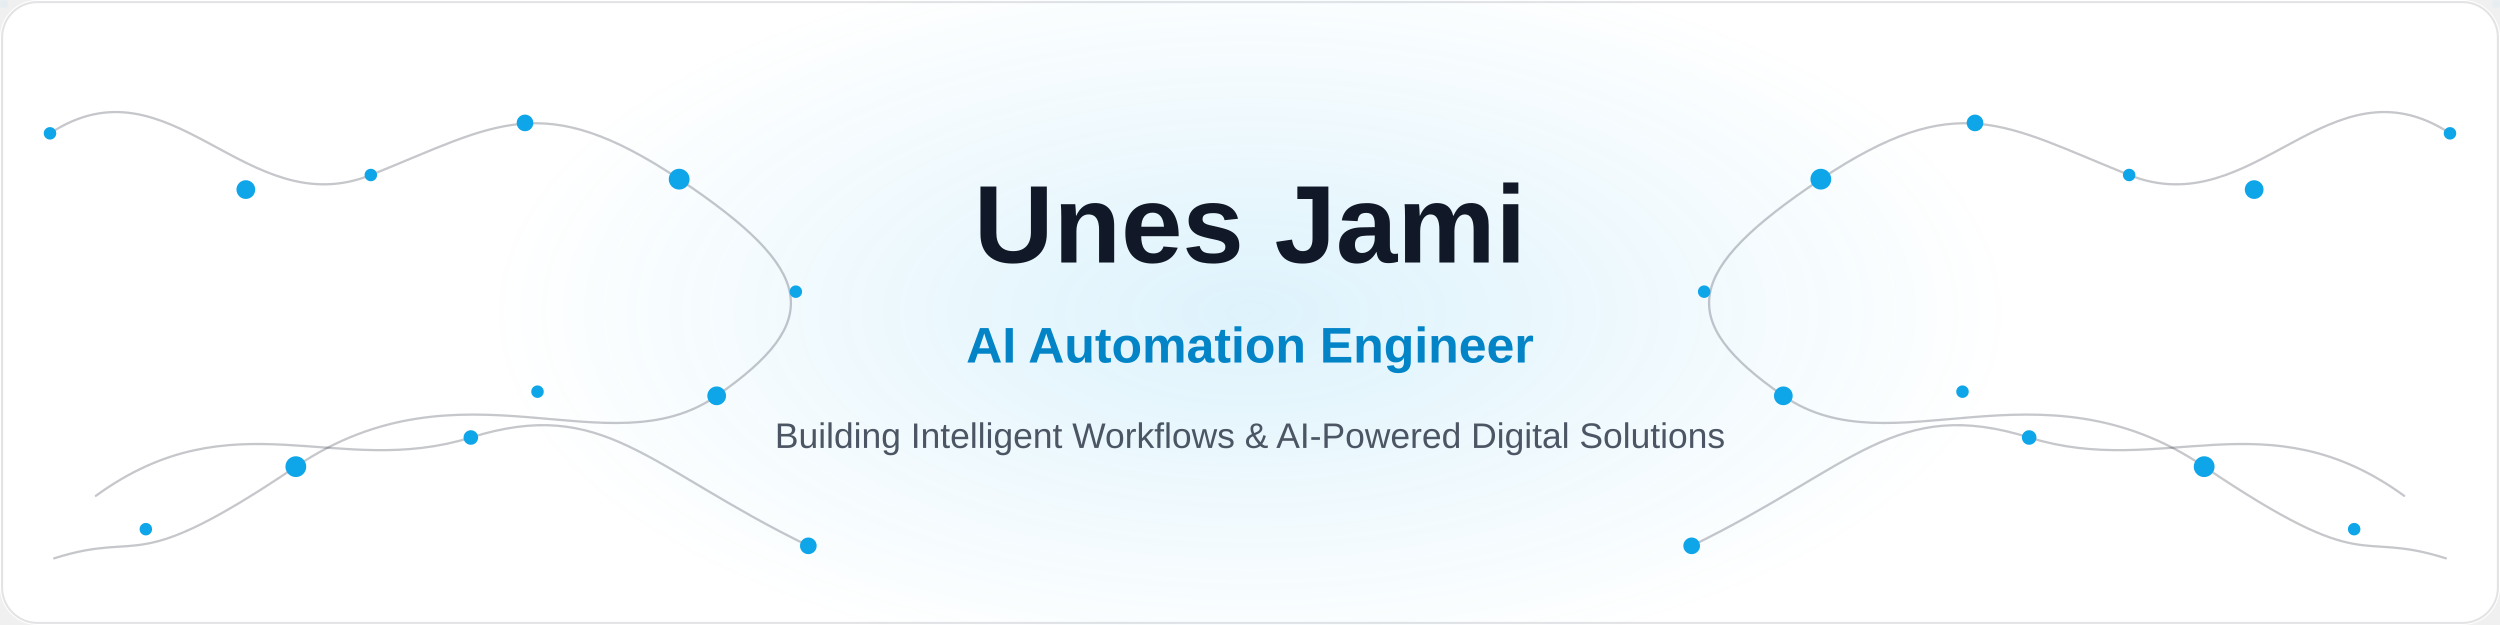
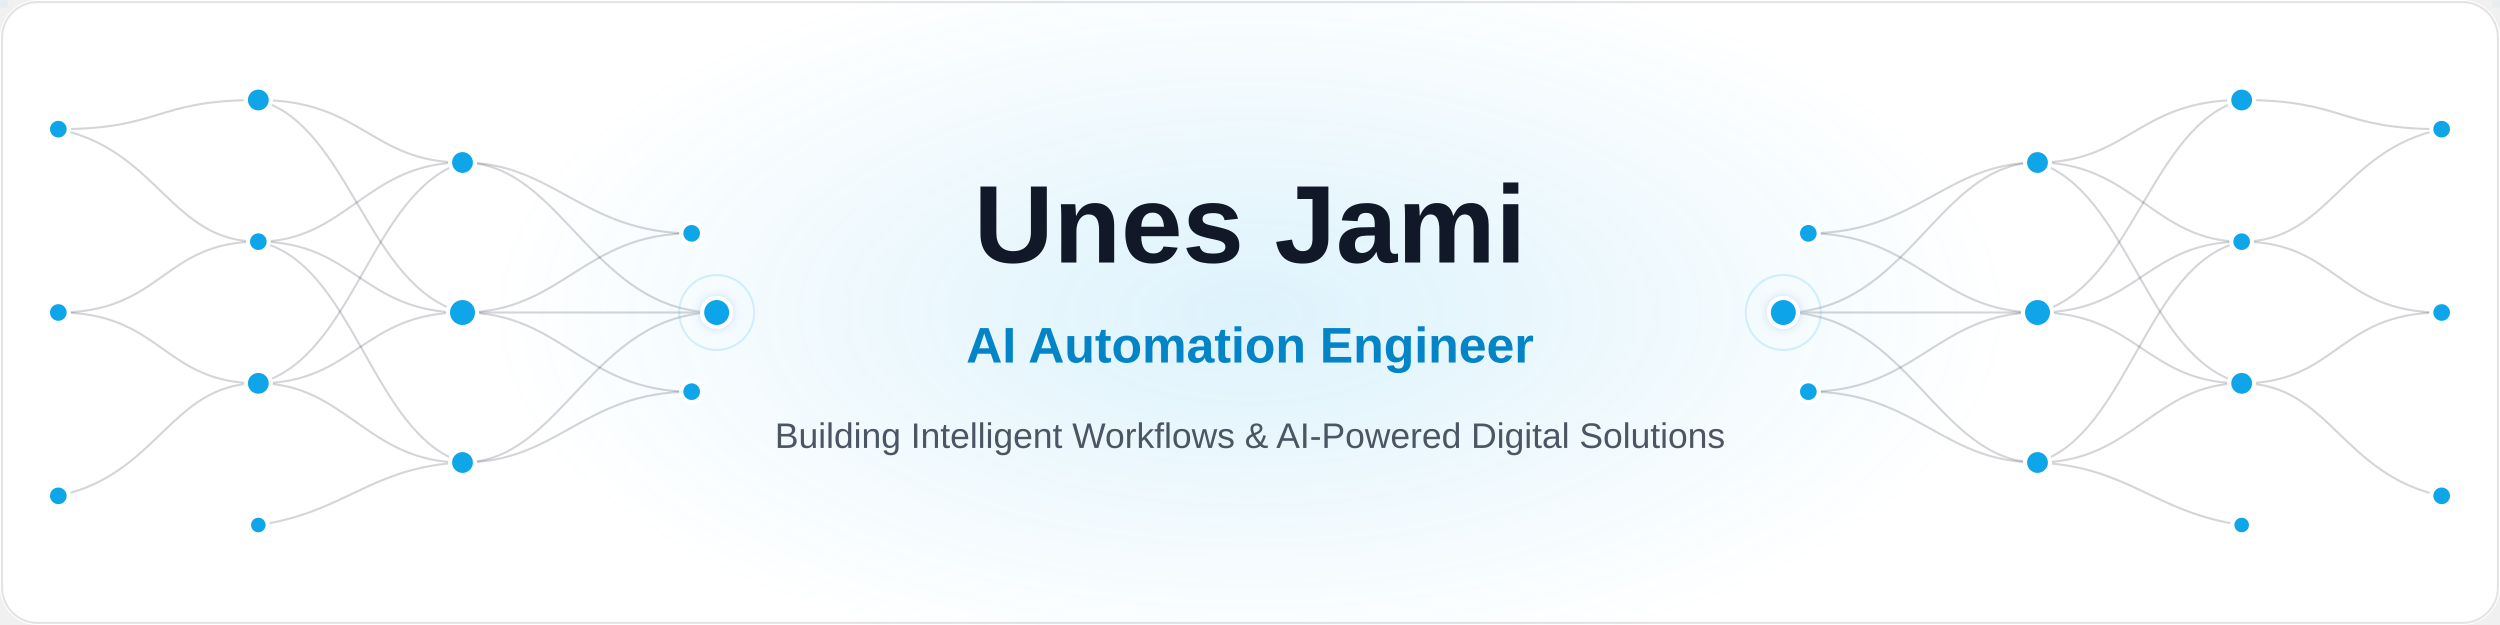
<svg xmlns="http://www.w3.org/2000/svg" width="1200" height="300" viewBox="0 0 1200 300" role="img" aria-labelledby="title desc">
  <defs>
    <radialGradient id="glow">
      <stop offset="0" stop-color="#0ea5e9" stop-opacity=".14" />
      <stop offset="1" stop-color="#0ea5e9" stop-opacity="0" />
    </radialGradient>
    <filter id="soft">
      <feGaussianBlur stdDeviation="2.5" />
    </filter>
-     <g id="network">
-       <g fill="none" stroke="#111827" stroke-width="1.1" stroke-linecap="round" stroke-opacity=".24">
-         <path d="M24 64 C82 26 118 108 178 84 S260 42 326 86 S396 154 344 190 S222 170 142 224 S70 254 26 268" />
-         <path d="M46 238 C112 190 162 230 226 210 S310 224 388 262" />
+     <filter id="nodeGlow" x="-100%" y="-100%" width="300%" height="300%">
+       <feGaussianBlur stdDeviation="3" result="blur" />
+       <feMerge>
+         <feMergeNode in="blur" />
+         <feMergeNode in="SourceGraphic" />
+       </feMerge>
+     </filter>
+     <g id="neural-network">
+       <g fill="none" stroke="#111827" stroke-width="1" stroke-linecap="round" stroke-opacity=".18">
+         <path d="M28 62 C78 62 74 48 124 48 S178 78 222 78 S280 112 332 112" />
+         <path d="M28 62 C76 72 82 116 124 116 S176 78 222 78" />
+         <path d="M28 150 C78 150 78 116 124 116 S174 150 222 150 S280 112 332 112" />
+         <path d="M28 150 C78 150 78 184 124 184 S174 150 222 150 S280 188 332 188" />
+         <path d="M28 238 C76 228 82 184 124 184 S176 222 222 222 S280 188 332 188" />
+         <path d="M124 48 C168 60 176 138 222 150" />
+         <path d="M124 116 C170 126 178 208 222 222" />
+         <path d="M124 184 C170 172 178 92 222 78" />
+         <path d="M124 252 C166 246 178 224 222 222" />
+         <path d="M222 78 C270 78 284 150 344 150" />
+         <path d="M222 150 C270 150 292 150 344 150" />
+         <path d="M222 222 C270 222 284 150 344 150" />
      </g>
-       <g fill="#0ea5e9">
-         <circle cx="24" cy="64" r="3">
-           <animate attributeName="opacity" values=".25;1;.25" dur="4.2s" repeatCount="indefinite" />
+       <g fill="#0ea5e9" stroke="#ffffff" stroke-width="2">
+         <circle cx="28" cy="62" r="5" />
+         <circle cx="28" cy="150" r="5" />
+         <circle cx="28" cy="238" r="5" />
+         <circle cx="124" cy="48" r="6" />
+         <circle cx="124" cy="116" r="5" />
+         <circle cx="124" cy="184" r="6" />
+         <circle cx="124" cy="252" r="4.5" />
+         <circle cx="222" cy="78" r="6" />
+         <circle cx="222" cy="150" r="7" />
+         <circle cx="222" cy="222" r="6" />
+         <circle cx="332" cy="112" r="5" />
+         <circle cx="332" cy="188" r="5" />
+         <circle cx="344" cy="150" r="7" filter="url(#nodeGlow)">
+           <animate attributeName="r" values="6;9;6" dur="3.8s" repeatCount="indefinite" />
        </circle>
-         <circle cx="118" cy="91" r="4.5">
-           <animate attributeName="r" values="3.5;6;3.5" dur="4.8s" repeatCount="indefinite" />
-         </circle>
-         <circle cx="178" cy="84" r="3" />
-         <circle cx="252" cy="59" r="4" />
-         <circle cx="326" cy="86" r="5">
-           <animate attributeName="opacity" values=".35;1;.35" dur="5.1s" repeatCount="indefinite" />
-         </circle>
-         <circle cx="382" cy="140" r="3" />
-         <circle cx="344" cy="190" r="4.5" />
-         <circle cx="258" cy="188" r="3" />
-         <circle cx="142" cy="224" r="5">
-           <animate attributeName="r" values="4;6.5;4" dur="5.4s" repeatCount="indefinite" />
-         </circle>
-         <circle cx="70" cy="254" r="3" />
-         <circle cx="226" cy="210" r="3.5" />
-         <circle cx="388" cy="262" r="4" />
      </g>
      <g fill="#38bdf8" filter="url(#soft)">
        <circle r="3">
-           <animateMotion dur="10s" repeatCount="indefinite" path="M24 64 C82 26 118 108 178 84 S260 42 326 86 S396 154 344 190 S222 170 142 224 S70 254 26 268" />
+           <animateMotion dur="7.5s" repeatCount="indefinite" path="M28 62 C78 62 74 48 124 48 S178 78 222 78 S280 112 332 112" />
+         </circle>
+         <circle r="3">
+           <animateMotion dur="9s" repeatCount="indefinite" path="M28 150 C78 150 78 184 124 184 S174 150 222 150 S280 188 332 188" />
        </circle>
        <circle r="2.5">
-           <animateMotion dur="8.5s" repeatCount="indefinite" path="M46 238 C112 190 162 230 226 210 S310 224 388 262" />
+           <animateMotion dur="8.2s" repeatCount="indefinite" path="M28 238 C76 228 82 184 124 184 S176 222 222 222 S280 188 332 188" />
+         </circle>
+       </g>
+       <g fill="none" stroke="#0ea5e9" stroke-opacity=".16">
+         <circle cx="344" cy="150" r="18">
+           <animate attributeName="r" values="12;28" dur="3s" repeatCount="indefinite" />
+           <animate attributeName="opacity" values=".5;0" dur="3s" repeatCount="indefinite" />
        </circle>
      </g>
    </g>
  </defs>
  <rect width="1200" height="300" rx="18" fill="#ffffff" />
  <rect x="1" y="1" width="1198" height="298" rx="17" fill="none" stroke="#111827" stroke-opacity=".12" />
  <ellipse cx="600" cy="150" rx="370" ry="175" fill="url(#glow)" />
-   <use href="#network" />
-   <use href="#network" transform="translate(1200 0) scale(-1 1)" />
+   <use href="#neural-network" />
+   <use href="#neural-network" transform="translate(1200 0) scale(-1 1)" />
  <g text-anchor="middle" font-family="'Trebuchet MS','Segoe UI',Arial,sans-serif">
    <text x="600" y="126" fill="#111827" font-size="53" font-weight="700">Unes Jami</text>
    <text x="600" y="174" fill="#0284c7" font-size="24" font-weight="600">AI Automation Engineer</text>
    <text x="600" y="215" fill="#4b5563" font-size="17">Building Intelligent Workflows &amp; AI-Powered Digital Solutions</text>
  </g>
</svg>
